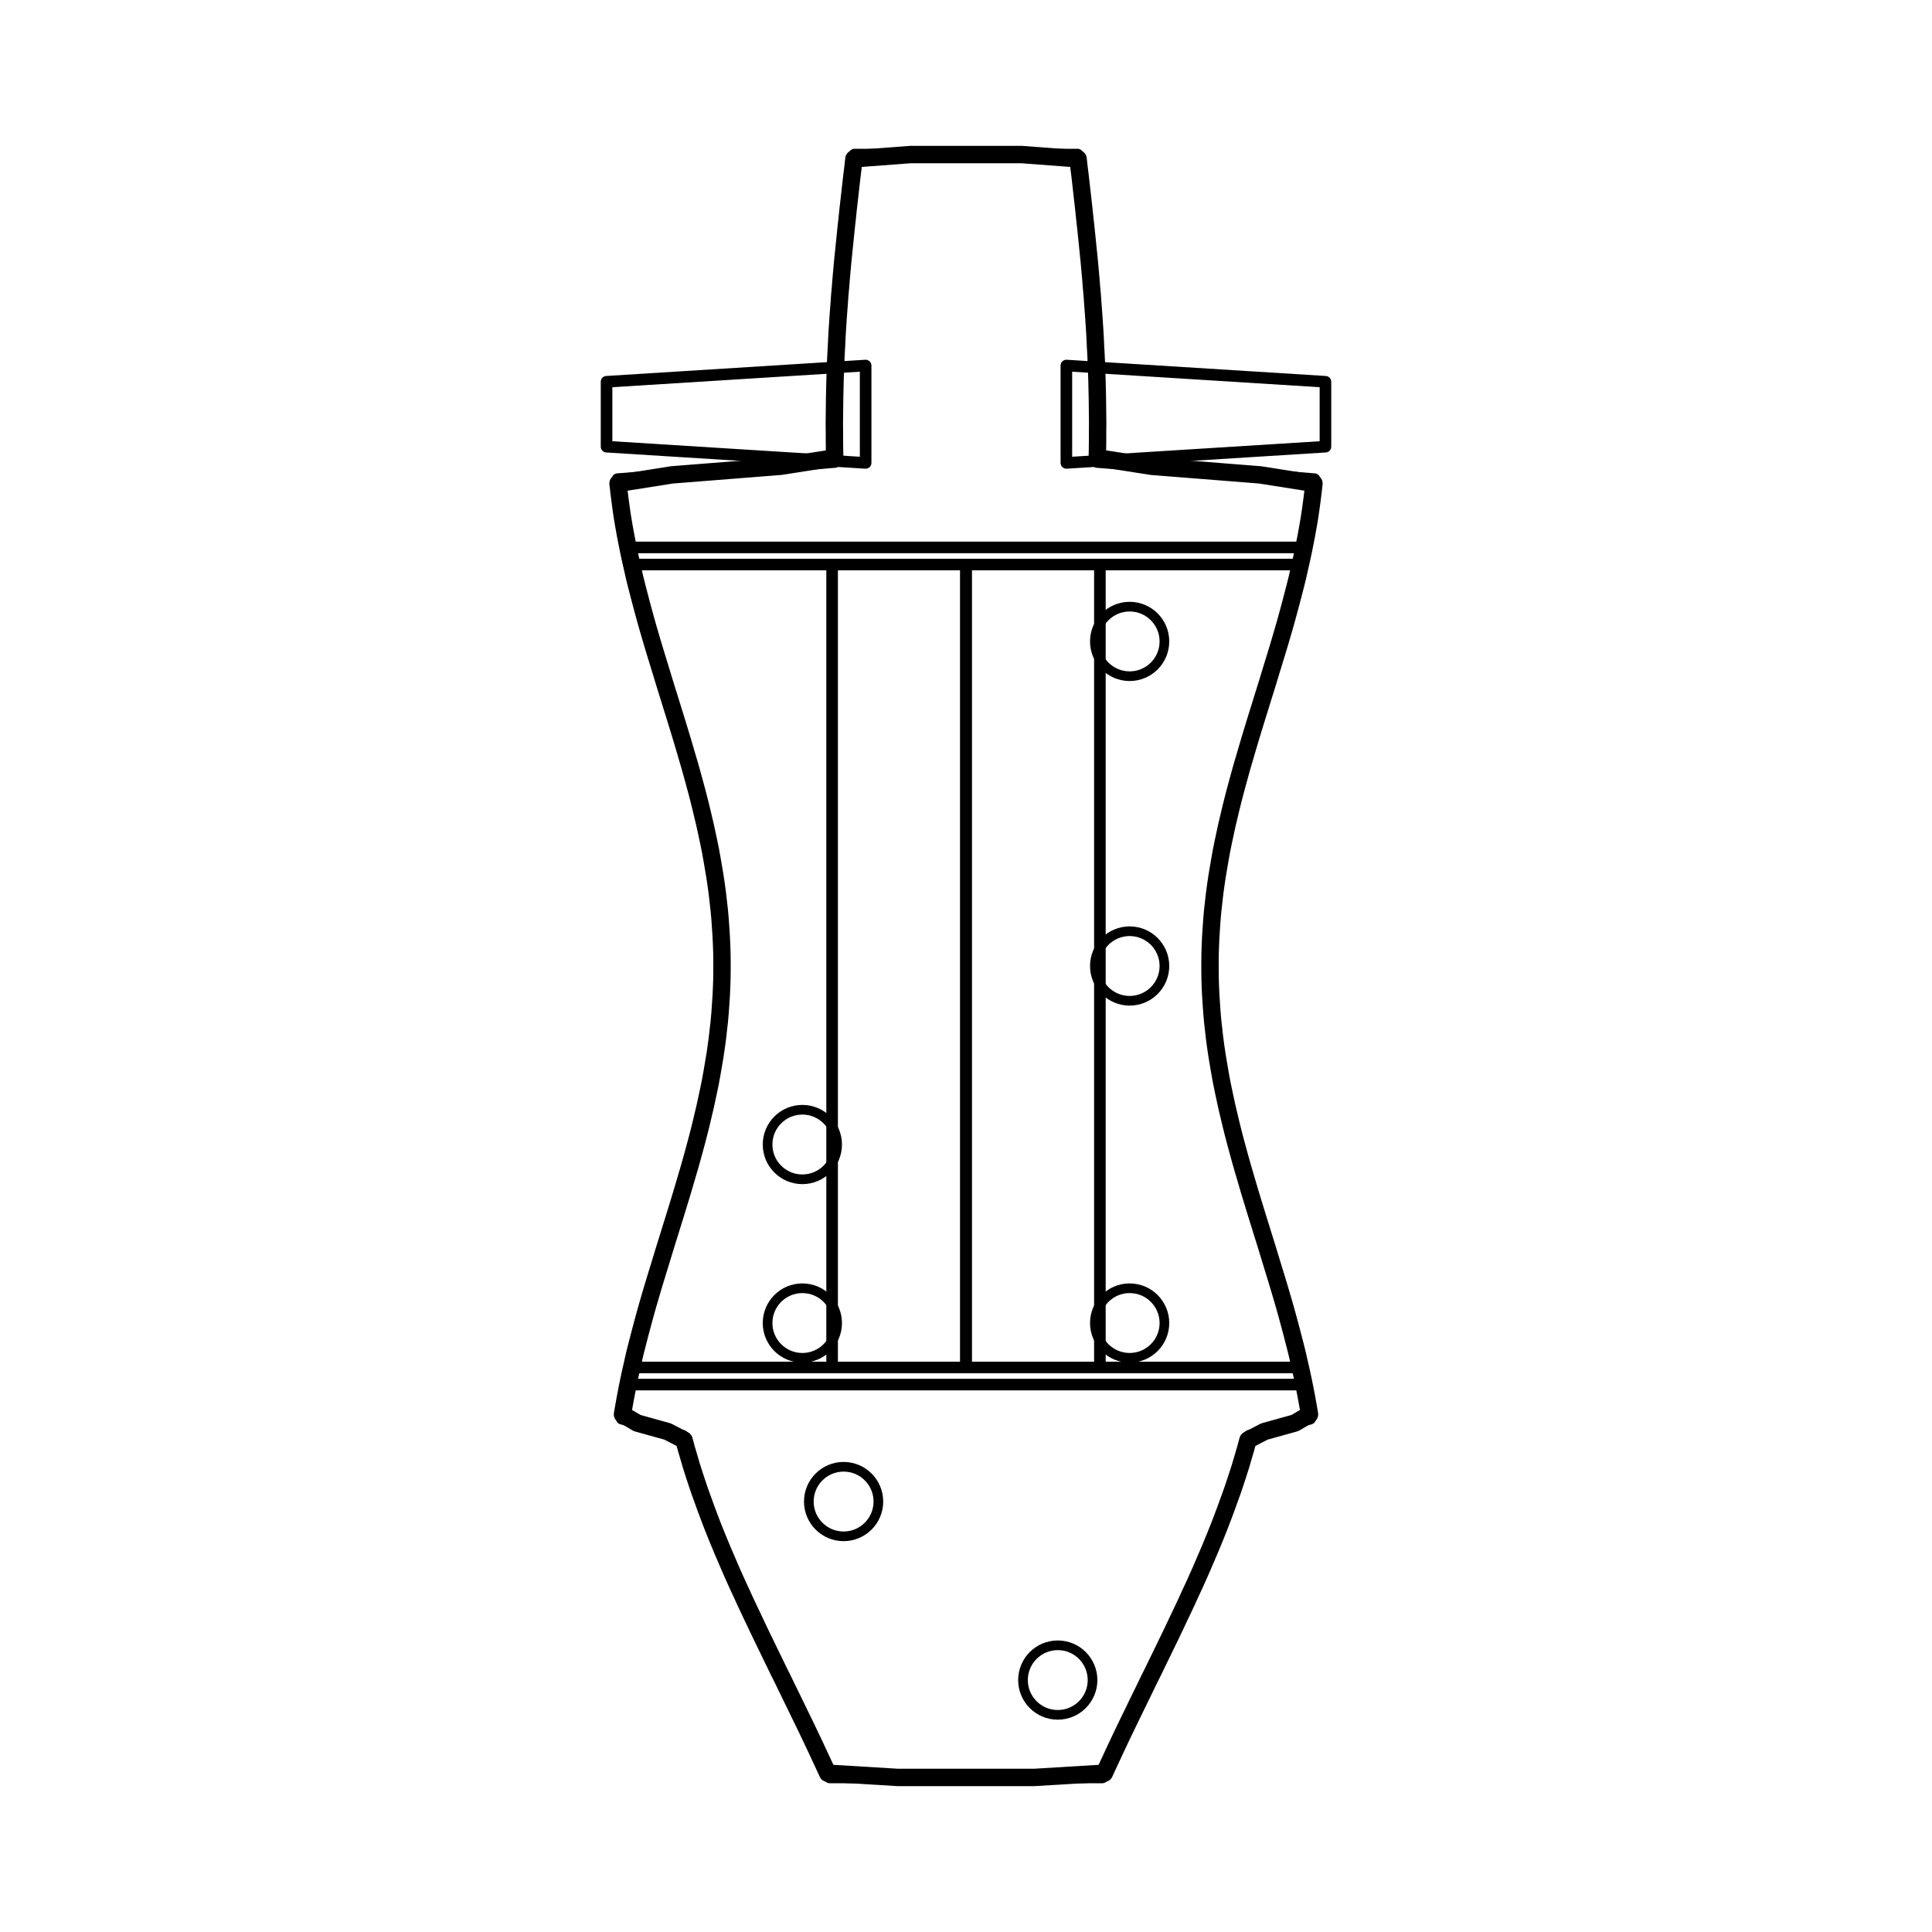
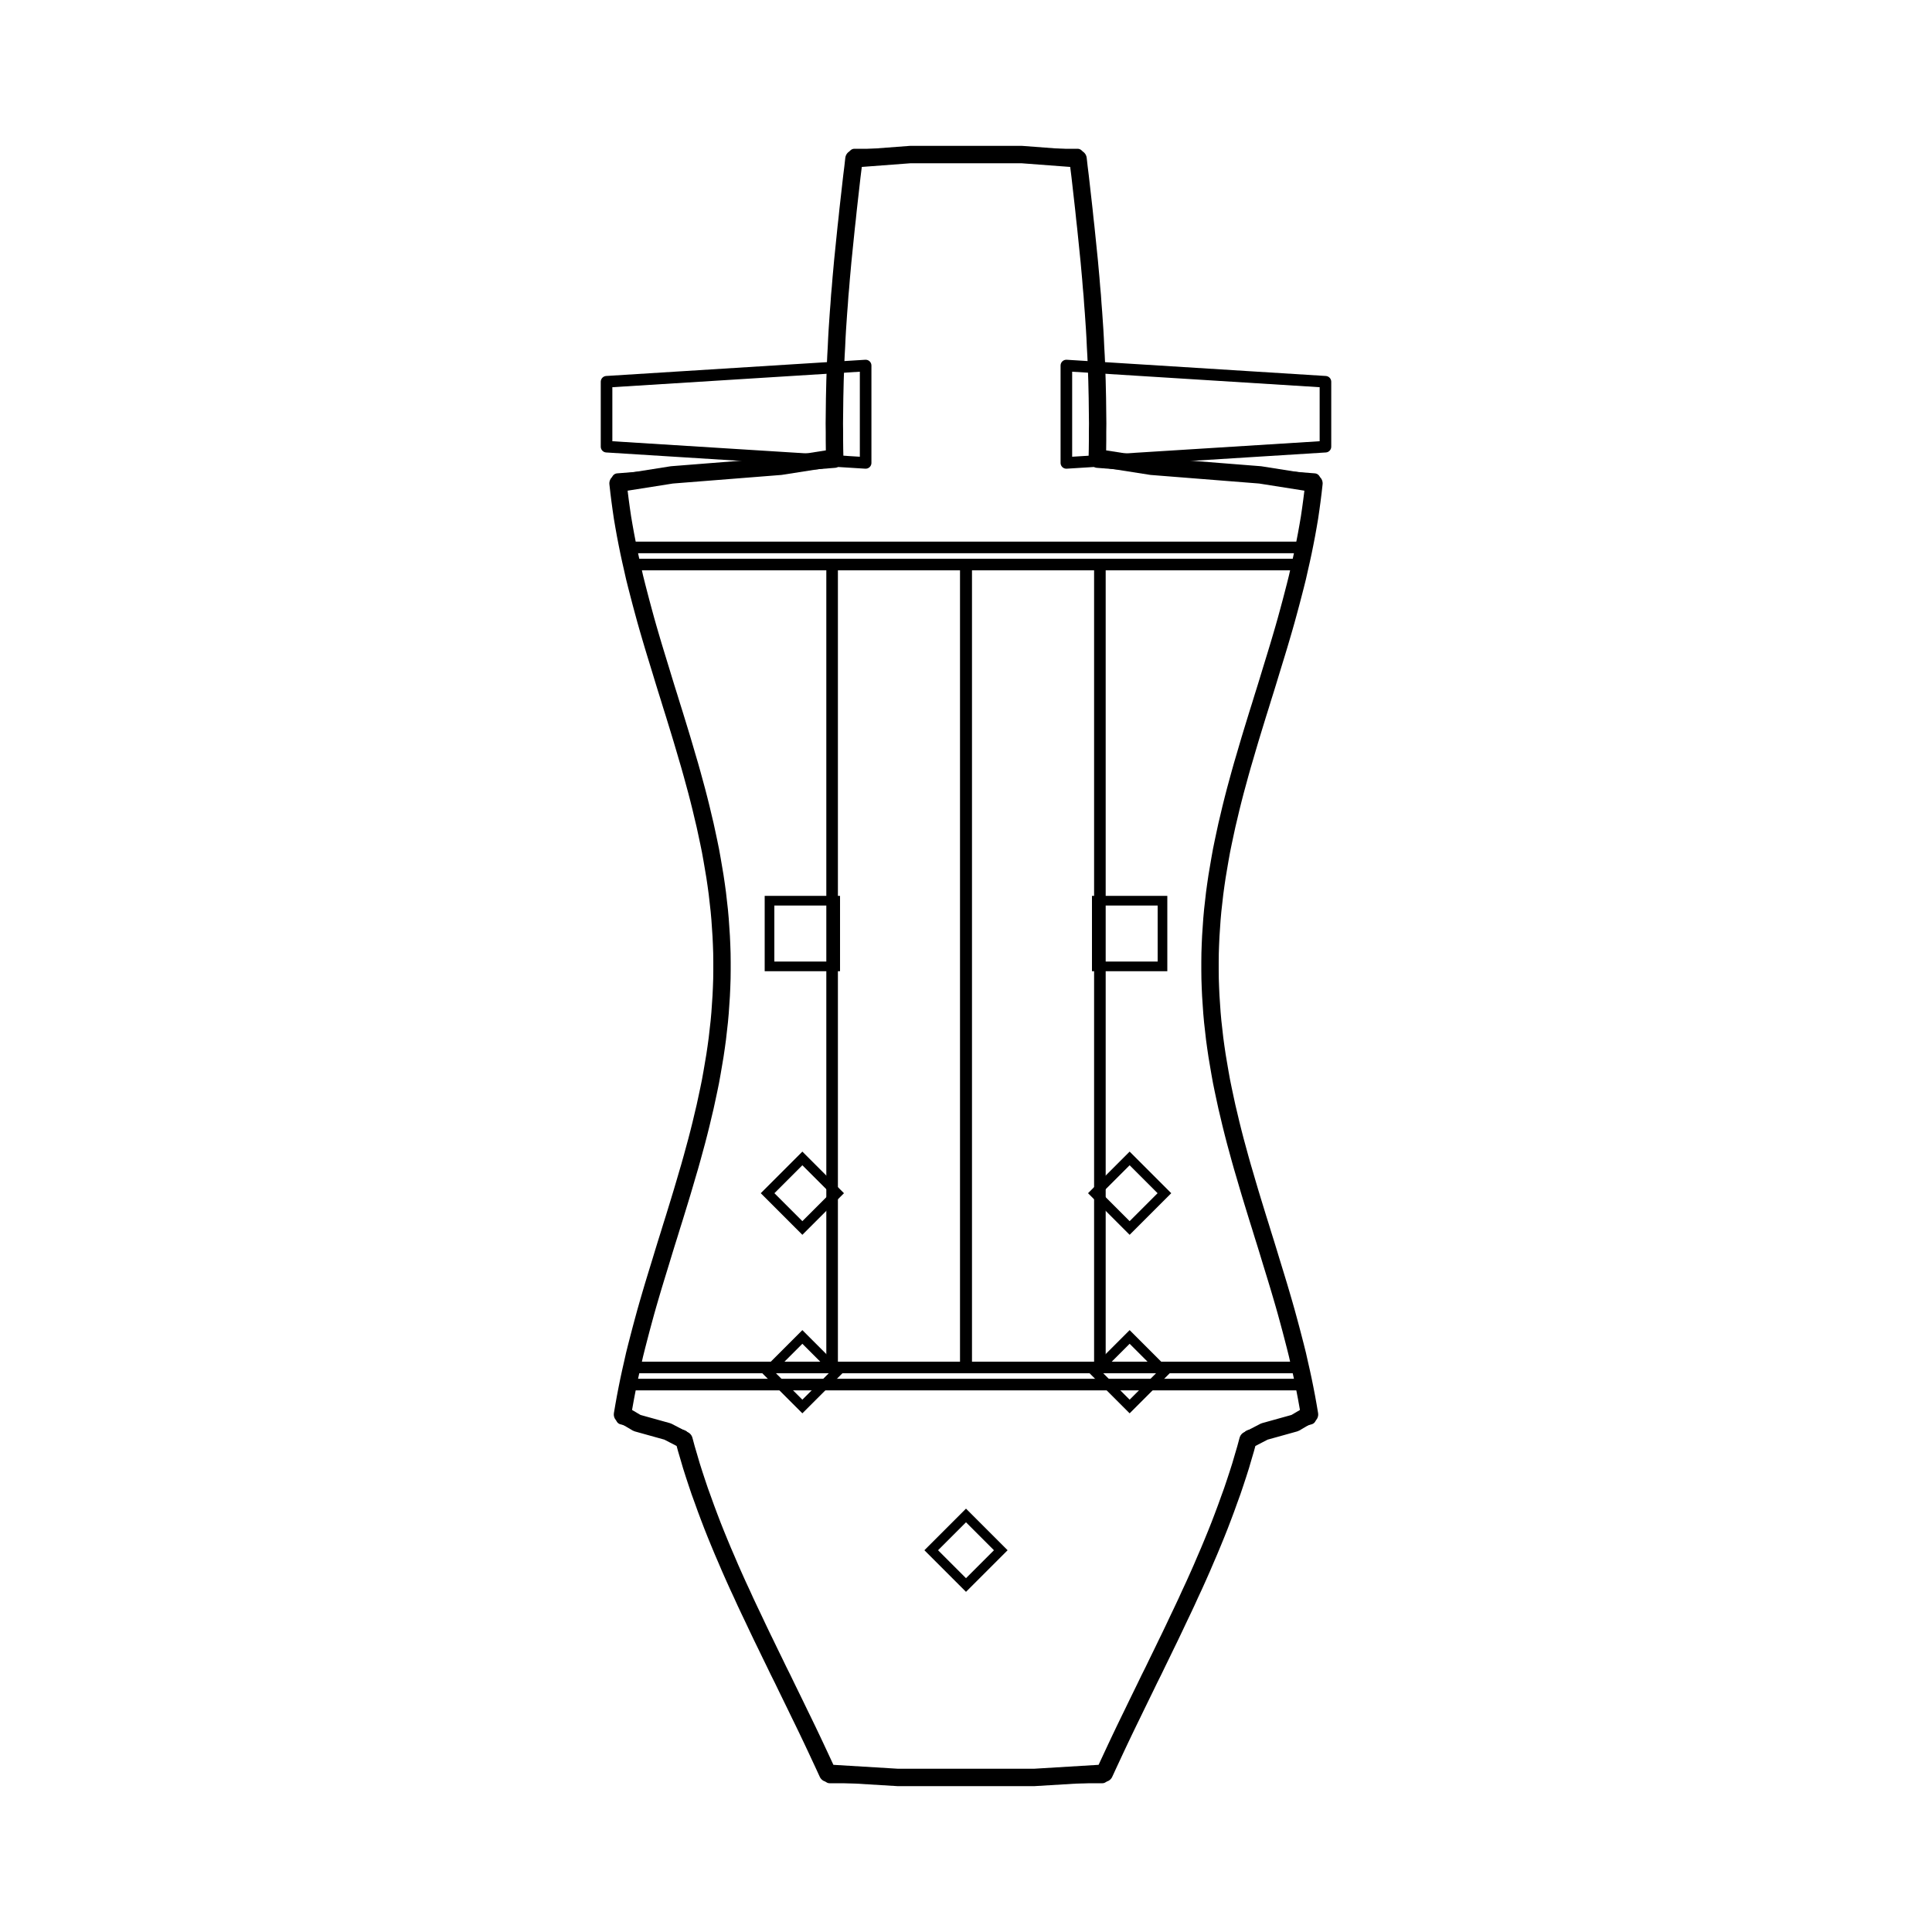
<svg xmlns="http://www.w3.org/2000/svg" class="ship-glyph" viewBox="0 0 200 200" role="img">
  <g id="hull" fill="none" stroke="currentColor" stroke-width="1.2" stroke-linejoin="round">
    <path id="region-bow" class="glyph-region" d="M111.55 16.00 L111.75 17.77 L111.96 19.54 L112.16 21.31 L112.35 23.07 L112.54 24.84 L112.71 26.61 L112.88 28.38 L113.03 30.15 L113.17 31.92 L113.29 33.68 L113.39 35.45 L113.48 37.22 L113.55 38.99 L113.59 40.76 L113.62 42.53 L113.63 44.29 L113.61 46.06 L113.58 47.83 L136.07 49.60 L135.87 51.37 L135.63 53.14 L135.34 54.91 L135.00 56.67 L65.00 56.67 L64.66 54.91 L64.37 53.14 L64.13 51.37 L63.93 49.60 L86.42 47.83 L86.39 46.06 L86.37 44.29 L86.38 42.53 L86.41 40.76 L86.45 38.99 L86.52 37.22 L86.61 35.45 L86.71 33.68 L86.83 31.92 L86.97 30.15 L87.12 28.38 L87.29 26.61 L87.46 24.84 L87.65 23.07 L87.84 21.31 L88.04 19.54 L88.25 17.77 L88.45 16.00Z" />
    <path id="region-port" class="glyph-region" d="M65.38 58.44 L65.80 60.21 L66.25 61.98 L66.73 63.75 L67.23 65.52 L67.75 67.28 L68.29 69.05 L68.84 70.82 L69.39 72.59 L69.93 74.36 L70.47 76.13 L71.00 77.89 L71.51 79.66 L72.00 81.43 L72.46 83.20 L72.89 84.97 L73.28 86.74 L73.63 88.51 L73.94 90.27 L74.20 92.04 L74.42 93.81 L74.58 95.58 L74.68 97.35 L74.74 99.12 L74.74 100.88 L74.68 102.65 L74.58 104.42 L74.42 106.19 L74.20 107.96 L73.94 109.73 L73.63 111.49 L73.28 113.26 L72.89 115.03 L72.46 116.80 L72.00 118.57 L71.51 120.34 L71.00 122.11 L70.47 123.87 L69.93 125.64 L69.39 127.41 L68.84 129.18 L68.29 130.95 L67.75 132.72 L67.23 134.48 L66.73 136.25 L66.25 138.02 L65.80 139.79 L65.38 141.56 L100.00 141.56 L100.00 58.44Z" />
    <path id="region-star" class="glyph-region" d="M134.62 58.44 L134.20 60.21 L133.75 61.98 L133.27 63.75 L132.77 65.52 L132.25 67.28 L131.71 69.05 L131.16 70.82 L130.61 72.59 L130.07 74.36 L129.53 76.13 L129.00 77.89 L128.49 79.66 L128.00 81.43 L127.54 83.20 L127.11 84.97 L126.72 86.74 L126.37 88.51 L126.06 90.27 L125.80 92.04 L125.58 93.81 L125.42 95.58 L125.32 97.35 L125.26 99.12 L125.26 100.88 L125.32 102.65 L125.42 104.42 L125.58 106.19 L125.80 107.96 L126.06 109.73 L126.37 111.49 L126.72 113.26 L127.11 115.03 L127.54 116.80 L128.00 118.57 L128.49 120.34 L129.00 122.11 L129.53 123.87 L130.07 125.64 L130.61 127.41 L131.16 129.18 L131.71 130.95 L132.25 132.72 L132.77 134.48 L133.27 136.25 L133.75 138.02 L134.20 139.79 L134.62 141.56 L100.00 141.56 L100.00 58.44Z" />
    <path id="region-stern" class="glyph-region" d="M135.00 143.33 L135.34 145.09 L135.63 146.86 L129.32 148.63 L128.83 150.40 L128.29 152.17 L127.71 153.94 L127.09 155.71 L126.42 157.47 L125.72 159.24 L124.98 161.01 L124.21 162.78 L123.42 164.55 L122.60 166.32 L121.76 168.08 L120.91 169.85 L120.06 171.62 L119.19 173.39 L118.32 175.16 L117.46 176.93 L116.61 178.69 L115.76 180.46 L114.93 182.23 L114.12 184.00 L85.88 184.00 L85.07 182.23 L84.24 180.46 L83.39 178.69 L82.54 176.93 L81.68 175.16 L80.81 173.39 L79.94 171.62 L79.09 169.85 L78.24 168.08 L77.40 166.32 L76.58 164.55 L75.79 162.78 L75.02 161.01 L74.28 159.24 L73.58 157.47 L72.91 155.71 L72.29 153.94 L71.71 152.17 L71.17 150.40 L70.68 148.63 L64.37 146.86 L64.66 145.09 L65.00 143.33Z" />
    <path id="region-core" class="glyph-region" d="M113.86 58.44 L113.86 60.21 L113.86 61.98 L113.86 63.75 L113.86 65.52 L113.86 67.28 L113.86 69.05 L113.86 70.82 L113.86 72.59 L113.86 74.36 L113.86 76.13 L113.86 77.89 L113.86 79.66 L113.86 81.43 L113.86 83.20 L113.86 84.97 L113.86 86.74 L113.86 88.51 L113.86 90.27 L113.86 92.04 L113.86 93.81 L113.86 95.58 L113.86 97.35 L113.86 99.12 L113.86 100.88 L113.86 102.65 L113.86 104.42 L113.86 106.19 L113.86 107.96 L113.86 109.73 L113.86 111.49 L113.86 113.26 L113.86 115.03 L113.86 116.80 L113.86 118.57 L113.86 120.34 L113.86 122.11 L113.86 123.87 L113.86 125.64 L113.86 127.41 L113.86 129.18 L113.86 130.95 L113.86 132.72 L113.86 134.48 L113.86 136.25 L113.86 138.02 L113.86 139.79 L113.86 141.56 L86.14 141.56 L86.14 139.79 L86.14 138.02 L86.14 136.25 L86.14 134.48 L86.14 132.72 L86.14 130.95 L86.14 129.18 L86.14 127.41 L86.14 125.64 L86.14 123.87 L86.14 122.11 L86.14 120.34 L86.14 118.57 L86.14 116.80 L86.14 115.03 L86.14 113.26 L86.14 111.49 L86.14 109.73 L86.14 107.96 L86.14 106.19 L86.14 104.42 L86.14 102.65 L86.14 100.88 L86.14 99.12 L86.14 97.35 L86.14 95.58 L86.14 93.81 L86.14 92.04 L86.14 90.27 L86.14 88.51 L86.14 86.74 L86.14 84.97 L86.14 83.20 L86.14 81.43 L86.14 79.66 L86.14 77.89 L86.14 76.13 L86.14 74.36 L86.14 72.59 L86.14 70.82 L86.14 69.05 L86.14 67.28 L86.14 65.52 L86.14 63.75 L86.14 61.98 L86.14 60.21 L86.14 58.44Z" />
    <path id="region-outline" class="glyph-outline" stroke-width="1.8" d="M111.60 16.44 L111.70 17.33 L111.81 18.21 L111.91 19.09 L112.01 19.98 L112.11 20.86 L112.21 21.75 L112.30 22.63 L112.40 23.52 L112.49 24.40 L112.58 25.28 L112.67 26.17 L112.76 27.05 L112.84 27.94 L112.92 28.82 L112.99 29.71 L113.07 30.59 L113.13 31.47 L113.20 32.36 L113.26 33.24 L113.32 34.13 L113.37 35.01 L113.41 35.89 L113.46 36.78 L113.50 37.66 L113.53 38.55 L113.56 39.43 L113.58 40.32 L113.60 41.20 L113.61 42.08 L113.62 42.97 L113.63 43.85 L113.62 44.74 L113.62 45.62 L113.61 46.51 L113.59 47.39 L119.20 48.27 L130.45 49.16 L136.02 50.04 L135.92 50.93 L135.81 51.81 L135.69 52.69 L135.56 53.58 L135.41 54.46 L135.25 55.35 L135.08 56.23 L134.90 57.12 L134.71 58.00 L134.51 58.88 L134.31 59.77 L134.09 60.65 L133.86 61.54 L133.63 62.42 L133.39 63.31 L133.15 64.19 L132.90 65.07 L132.64 65.96 L132.38 66.84 L132.11 67.73 L131.84 68.61 L131.57 69.49 L131.30 70.38 L131.03 71.26 L130.75 72.15 L130.48 73.03 L130.20 73.92 L129.93 74.80 L129.66 75.68 L129.39 76.57 L129.13 77.45 L128.87 78.34 L128.61 79.22 L128.36 80.11 L128.12 80.99 L127.88 81.87 L127.65 82.76 L127.43 83.64 L127.22 84.53 L127.01 85.41 L126.82 86.29 L126.63 87.18 L126.45 88.06 L126.29 88.95 L126.14 89.83 L125.99 90.72 L125.86 91.60 L125.74 92.48 L125.64 93.37 L125.54 94.25 L125.46 95.14 L125.40 96.02 L125.34 96.91 L125.30 97.79 L125.27 98.67 L125.26 99.56 L125.26 100.44 L125.27 101.33 L125.30 102.21 L125.34 103.09 L125.40 103.98 L125.46 104.86 L125.54 105.75 L125.64 106.63 L125.74 107.52 L125.86 108.40 L125.99 109.28 L126.14 110.17 L126.29 111.05 L126.45 111.94 L126.63 112.82 L126.82 113.71 L127.01 114.59 L127.22 115.47 L127.43 116.36 L127.65 117.24 L127.88 118.13 L128.12 119.01 L128.36 119.89 L128.61 120.78 L128.87 121.66 L129.13 122.55 L129.39 123.43 L129.66 124.32 L129.93 125.20 L130.20 126.08 L130.48 126.97 L130.75 127.85 L131.03 128.74 L131.30 129.62 L131.57 130.51 L131.84 131.39 L132.11 132.27 L132.38 133.16 L132.64 134.04 L132.90 134.93 L133.15 135.81 L133.39 136.69 L133.63 137.58 L133.86 138.46 L134.09 139.35 L134.31 140.23 L134.51 141.12 L134.71 142.00 L134.90 142.88 L135.08 143.77 L135.25 144.65 L135.41 145.54 L135.56 146.42 L134.05 147.31 L130.89 148.19 L129.19 149.07 L128.95 149.96 L128.69 150.84 L128.43 151.73 L128.15 152.61 L127.86 153.49 L127.56 154.38 L127.24 155.26 L126.92 156.15 L126.59 157.03 L126.25 157.92 L125.90 158.80 L125.54 159.68 L125.17 160.57 L124.79 161.45 L124.41 162.34 L124.02 163.22 L123.62 164.11 L123.21 164.99 L122.81 165.87 L122.39 166.76 L121.97 167.64 L121.55 168.53 L121.13 169.41 L120.70 170.29 L120.27 171.18 L119.84 172.06 L119.41 172.95 L118.97 173.83 L118.54 174.72 L118.11 175.60 L117.68 176.48 L117.25 177.37 L116.82 178.25 L116.39 179.14 L115.97 180.02 L115.55 180.91 L115.14 181.79 L114.73 182.67 L114.32 183.56 L107.06 184.00 L92.94 184.00 L85.68 183.56 L85.27 182.67 L84.86 181.79 L84.45 180.91 L84.03 180.02 L83.61 179.14 L83.18 178.25 L82.75 177.37 L82.32 176.48 L81.89 175.60 L81.46 174.72 L81.03 173.83 L80.59 172.95 L80.16 172.06 L79.73 171.18 L79.30 170.29 L78.87 169.41 L78.45 168.53 L78.03 167.64 L77.61 166.76 L77.19 165.87 L76.79 164.99 L76.38 164.11 L75.98 163.22 L75.59 162.34 L75.21 161.45 L74.83 160.57 L74.46 159.68 L74.10 158.80 L73.75 157.92 L73.41 157.03 L73.08 156.15 L72.76 155.26 L72.44 154.38 L72.14 153.49 L71.85 152.61 L71.57 151.73 L71.31 150.84 L71.05 149.96 L70.81 149.07 L69.11 148.19 L65.95 147.31 L64.44 146.42 L64.59 145.54 L64.75 144.65 L64.92 143.77 L65.10 142.88 L65.29 142.00 L65.49 141.12 L65.69 140.23 L65.91 139.35 L66.14 138.46 L66.37 137.58 L66.61 136.69 L66.85 135.81 L67.10 134.93 L67.36 134.04 L67.62 133.16 L67.89 132.27 L68.16 131.39 L68.43 130.51 L68.70 129.62 L68.97 128.74 L69.25 127.85 L69.52 126.97 L69.80 126.08 L70.07 125.20 L70.34 124.32 L70.61 123.43 L70.87 122.55 L71.13 121.66 L71.39 120.78 L71.64 119.89 L71.88 119.01 L72.12 118.13 L72.35 117.24 L72.57 116.36 L72.78 115.47 L72.99 114.59 L73.18 113.71 L73.37 112.82 L73.55 111.94 L73.71 111.05 L73.86 110.17 L74.01 109.28 L74.14 108.40 L74.26 107.52 L74.36 106.63 L74.46 105.75 L74.54 104.86 L74.60 103.98 L74.66 103.09 L74.70 102.21 L74.73 101.33 L74.74 100.44 L74.74 99.56 L74.73 98.67 L74.70 97.79 L74.66 96.91 L74.60 96.02 L74.54 95.14 L74.46 94.25 L74.36 93.37 L74.26 92.48 L74.14 91.60 L74.01 90.72 L73.86 89.83 L73.71 88.95 L73.55 88.06 L73.37 87.18 L73.18 86.29 L72.99 85.41 L72.78 84.53 L72.57 83.64 L72.35 82.76 L72.12 81.87 L71.88 80.99 L71.64 80.11 L71.39 79.22 L71.13 78.34 L70.87 77.45 L70.61 76.57 L70.34 75.68 L70.07 74.80 L69.80 73.92 L69.52 73.03 L69.25 72.15 L68.97 71.26 L68.70 70.38 L68.43 69.49 L68.16 68.61 L67.89 67.73 L67.62 66.84 L67.36 65.96 L67.10 65.07 L66.85 64.19 L66.61 63.31 L66.37 62.42 L66.14 61.54 L65.91 60.65 L65.69 59.77 L65.49 58.88 L65.29 58.00 L65.10 57.12 L64.92 56.23 L64.75 55.35 L64.59 54.46 L64.44 53.58 L64.31 52.69 L64.19 51.81 L64.08 50.93 L63.98 50.04 L69.55 49.16 L80.80 48.27 L86.41 47.39 L86.39 46.51 L86.38 45.62 L86.38 44.74 L86.37 43.85 L86.38 42.97 L86.39 42.08 L86.40 41.20 L86.42 40.32 L86.44 39.43 L86.47 38.55 L86.50 37.66 L86.54 36.78 L86.59 35.89 L86.63 35.01 L86.68 34.13 L86.74 33.24 L86.80 32.36 L86.87 31.47 L86.93 30.59 L87.01 29.71 L87.08 28.82 L87.16 27.94 L87.24 27.05 L87.33 26.17 L87.42 25.28 L87.51 24.40 L87.60 23.52 L87.70 22.63 L87.79 21.75 L87.89 20.86 L87.99 19.98 L88.09 19.09 L88.19 18.21 L88.30 17.33 L88.40 16.44 L94.23 16.00 L105.77 16.00Z" />
  </g>
  <g id="appendages" fill="none" stroke="currentColor" stroke-width="1.2" stroke-linejoin="round">
    <path id="ap-tow_arm-1s" class="glyph-appendage glyph-ap-tow_arm" d="M110.39 37.84 L110.39 47.92 L137.21 46.24 L137.21 39.52Z" />
    <path id="ap-tow_arm-1p" class="glyph-appendage glyph-ap-tow_arm" d="M89.61 37.84 L89.61 47.92 L62.79 46.24 L62.79 39.52Z" />
  </g>
  <g id="hardpoints" fill="none" stroke="currentColor" stroke-width="1">
-     <circle id="hp-d1" class="glyph-hp glyph-hp-defense" cx="116.94" cy="66.40" r="3.60" />
-     <circle id="hp-d2" class="glyph-hp glyph-hp-defense" cx="83.06" cy="136.96" r="3.60" />
-     <circle id="hp-u1" class="glyph-hp glyph-hp-utility" cx="116.94" cy="100.00" r="3.60" />
-     <circle id="hp-u2" class="glyph-hp glyph-hp-utility" cx="83.06" cy="118.48" r="3.60" />
-     <circle id="hp-u3" class="glyph-hp glyph-hp-utility" cx="116.94" cy="136.96" r="3.60" />
-     <circle id="hp-u4" class="glyph-hp glyph-hp-utility" cx="87.33" cy="155.44" r="3.60" />
-     <circle id="hp-u5" class="glyph-hp glyph-hp-utility" cx="109.50" cy="173.92" r="3.60" />
+     <rect id="hp-d1" class="glyph-hp glyph-hp-defense" x="113.54" y="93.24" width="6.80" height="6.80" />
+     <rect id="hp-d2" class="glyph-hp glyph-hp-defense" x="79.66" y="93.24" width="6.80" height="6.80" />
+     <path id="hp-u1" class="glyph-hp glyph-hp-utility" d="M116.94 119.92 L120.54 123.52 L116.94 127.12 L113.34 123.52 Z" />
+     <path id="hp-u2" class="glyph-hp glyph-hp-utility" d="M83.06 119.92 L86.66 123.52 L83.06 127.12 L79.46 123.52 Z" />
+     <path id="hp-u3" class="glyph-hp glyph-hp-utility" d="M116.94 138.40 L120.54 142.00 L116.94 145.60 L113.34 142.00 Z" />
+     <path id="hp-u4" class="glyph-hp glyph-hp-utility" d="M83.06 138.40 L86.66 142.00 L83.06 145.60 L79.46 142.00 Z" />
+     <path id="hp-u5" class="glyph-hp glyph-hp-utility" d="M100.00 156.88 L103.60 160.48 L100.00 164.08 L96.40 160.48 Z" />
  </g>
</svg>
